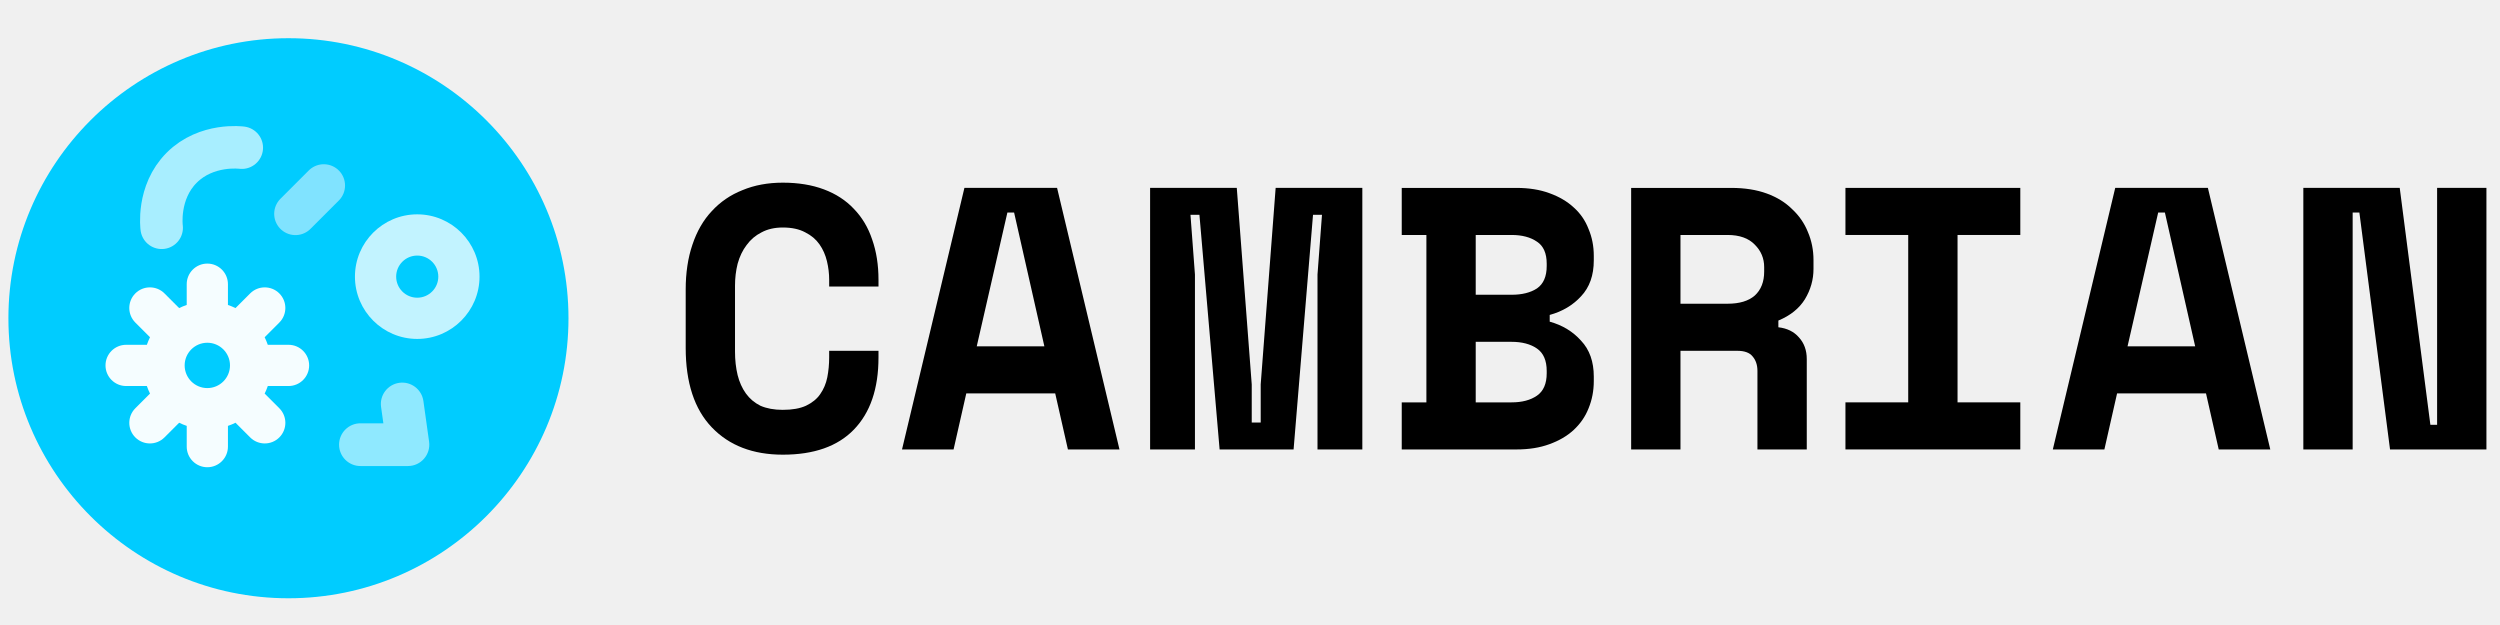
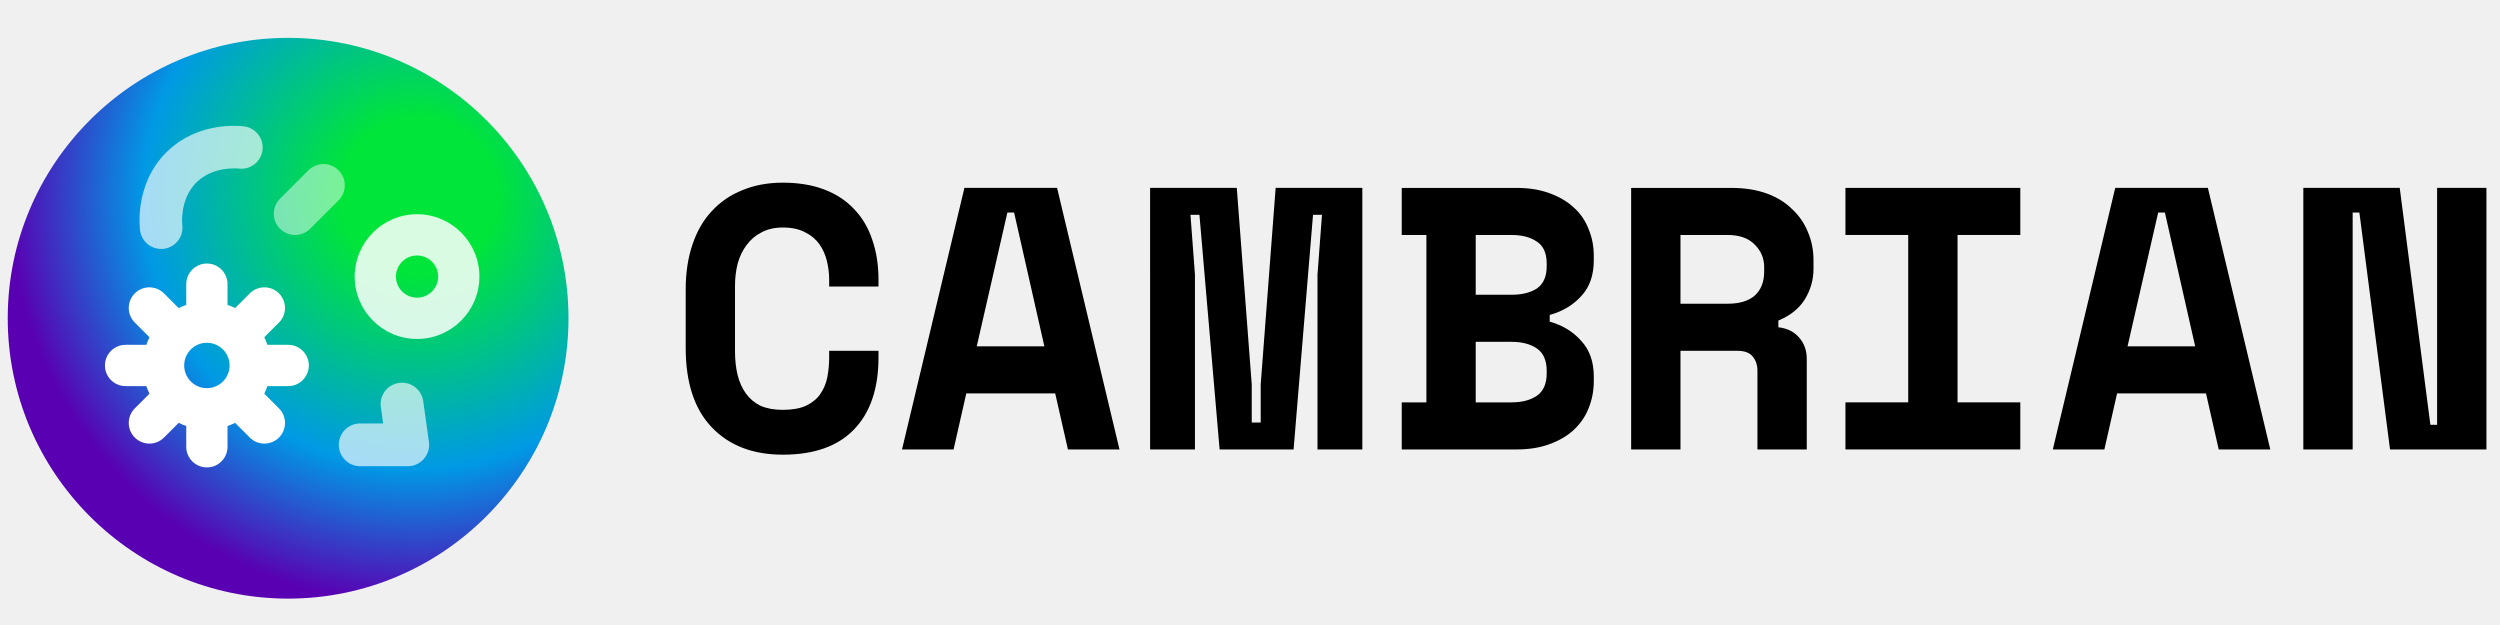
- <svg xmlns="http://www.w3.org/2000/svg" width="1000" height="250" viewBox="0 0 264.583 66.146" version="1.1" id="svg5" xml:space="preserve">
+ <svg xmlns="http://www.w3.org/2000/svg" xmlns:xlink="http://www.w3.org/1999/xlink" width="1000" height="250" viewBox="0 0 264.583 66.146" version="1.1" id="svg5" xml:space="preserve">
  <defs id="defs2">
+     <radialGradient id="radialGradient269" cx="77.121" cy="66.694" r="76.184" gradientTransform="rotate(-3.714,-608.323,2.714)" gradientUnits="userSpaceOnUse">
+       <stop offset="0.189" stop-color="#ce93d8" id="stop267" style="stop-color:#00e539;stop-opacity:1;" />
+       <stop offset="0.669" stop-color="#ce93d8" id="stop268" style="stop-color:#0099e5;stop-opacity:1;" />
+       <stop offset="1" stop-color="#ab47bc" id="stop269" style="stop-color:#5900b2;stop-opacity:1;" />
+     </radialGradient>
    <style id="style6568">.cls-1{fill:none;}.cls-2{clip-path:url(#clip-path);}</style>
    <style id="style6568-5">.cls-1{fill:none;}.cls-2{clip-path:url(#clip-path);}</style>
    <style id="style6568-9">.cls-1{fill:none;}.cls-2{clip-path:url(#clip-path);}</style>
    <style id="style22571">.cls-1{fill:#84d0f7;}.cls-2{fill:#aa392d;}.cls-3{fill:#7c211a;}.cls-4{fill:#e59973;}.cls-5{fill:#2d2d2d;}.cls-6{opacity:0.2;}.cls-7{opacity:0.3;}</style>
    <style id="style23309">
      .cls-1 {
        fill: none;
      }
    </style>
    <style id="style6568-7">.cls-1{fill:none;}.cls-2{clip-path:url(#clip-path);}</style>
    <style id="style6568-5-5">.cls-1{fill:none;}.cls-2{clip-path:url(#clip-path);}</style>
    <style id="style6568-9-3">.cls-1{fill:none;}.cls-2{clip-path:url(#clip-path);}</style>
    <style id="style22571-5">.cls-1{fill:#84d0f7;}.cls-2{fill:#aa392d;}.cls-3{fill:#7c211a;}.cls-4{fill:#e59973;}.cls-5{fill:#2d2d2d;}.cls-6{opacity:0.2;}.cls-7{opacity:0.3;}</style>
    <style id="style23309-6">
      .cls-1 {
        fill: none;
      }
    </style>
    <style id="style1-9">
      .cls-1 {
        fill: none;
      }
    </style>
    <style id="style1-8">.cls-1{fill:none;stroke:#020202;stroke-miterlimit:10;stroke-width:1.83px;}</style>
+     <radialGradient xlink:href="#radialGradient269" id="radialGradient70" cx="-900.037" cy="11331.435" fx="-900.037" fy="11331.435" r="192.017" gradientTransform="matrix(1.442056,-0.265134,0.2636464,1.433965,-2579.511,-5165.878)" gradientUnits="userSpaceOnUse" />
+     <radialGradient xlink:href="#radialGradient269" id="radialGradient229" gradientUnits="userSpaceOnUse" gradientTransform="matrix(1.442056,-0.265134,0.2636464,1.433965,-494.243,-5185.942)" cx="-900.037" cy="11331.435" fx="-900.037" fy="11331.435" r="192.017" />
  </defs>
  <g id="layer1" transform="translate(-1289.853,-1054.256)">
    <g id="g241" transform="matrix(0.3733826,0,0,0.3733826,169.4065,-936.3362)">
-       <path style="fill:#00ccff;fill-opacity:1;stroke-width:0.31" d="m 3082.558,5342.068 c -43.767,0 -79.375,35.607 -79.375,79.375 0,43.767 35.608,79.375 79.375,79.375 43.768,0 79.375,-35.608 79.375,-79.375 0,-43.768 -35.607,-79.375 -79.375,-79.375 z" id="path163" />
-       <path d="m 3069.333,5373.099 c 0,0 -9.979,-1.376 -17.032,5.677 -7.053,7.053 -5.677,17.032 -5.677,17.032" stroke="#1c274c" stroke-width="12.043" stroke-linecap="round" id="path165" style="fill:none;stroke:#a8eeff;stroke-opacity:1" />
-       <path d="m 3084.54,5391.852 8.034,-8.034" stroke="#1c274c" stroke-width="12.051" stroke-linecap="round" id="path166" style="fill:none;fill-opacity:1;stroke:#80e3ff;stroke-opacity:1" />
-       <path d="m 3082.581,5428.972 h -5.88 c -0.252,-0.737 -0.548,-1.454 -0.889,-2.145 l 4.159,-4.159 c 2.281,-2.281 2.281,-5.98 0,-8.262 -2.281,-2.281 -5.98,-2.281 -8.262,0 l -4.158,4.158 c -0.691,-0.341 -1.408,-0.637 -2.145,-0.889 v -5.88 c 0,-3.227 -2.616,-5.842 -5.842,-5.842 -3.227,0 -5.842,2.616 -5.842,5.842 v 5.88 c -0.737,0.252 -1.454,0.548 -2.145,0.889 l -4.158,-4.158 c -2.281,-2.281 -5.981,-2.281 -8.262,0 -2.281,2.281 -2.281,5.98 0,8.262 l 4.159,4.159 c -0.341,0.692 -0.637,1.408 -0.889,2.145 h -5.88 c -3.226,0 -5.842,2.616 -5.842,5.842 0,3.227 2.616,5.842 5.842,5.842 h 5.88 c 0.252,0.737 0.548,1.454 0.889,2.145 l -4.158,4.159 c -2.281,2.281 -2.281,5.98 0,8.262 2.282,2.281 5.981,2.281 8.262,0 l 4.159,-4.159 c 0.691,0.341 1.408,0.637 2.145,0.889 v 5.88 c 0,3.227 2.616,5.842 5.842,5.842 3.226,0 5.842,-2.616 5.842,-5.842 v -5.88 c 0.737,-0.252 1.454,-0.548 2.145,-0.889 l 4.159,4.159 c 2.281,2.281 5.98,2.281 8.262,0 2.281,-2.281 2.281,-5.98 0,-8.262 l -4.159,-4.159 c 0.341,-0.692 0.637,-1.408 0.889,-2.145 h 5.88 c 3.227,0 5.842,-2.616 5.842,-5.842 0,-3.226 -2.616,-5.842 -5.842,-5.842 z m -23.018,12.268 c -3.543,0 -6.426,-2.883 -6.426,-6.426 0,-3.543 2.883,-6.426 6.426,-6.426 3.543,0 6.426,2.883 6.426,6.426 0,3.543 -2.883,6.426 -6.426,6.426 z" id="path167" style="fill:#f5fdff;fill-opacity:1;stroke-width:0.31" />
-       <path d="m 3119.062,5391.995 c -9.736,0 -17.656,7.921 -17.656,17.656 0,9.736 7.92,17.656 17.656,17.656 9.736,0 17.656,-7.92 17.656,-17.656 0,-9.736 -7.92,-17.656 -17.656,-17.656 z m 0,23.628 c -3.293,0 -5.972,-2.679 -5.972,-5.972 0,-3.293 2.679,-5.972 5.972,-5.972 3.293,0 5.972,2.679 5.972,5.972 0,3.293 -2.679,5.972 -5.972,5.972 z" id="path168" style="fill:#c2f3ff;fill-opacity:1;stroke-width:0.31" />
-       <path d="m 3120.809,5444.908 c -0.464,-3.313 -3.528,-5.624 -6.839,-5.159 -3.313,0.464 -5.622,3.526 -5.159,6.839 l 0.649,4.635 h -6.496 c -3.345,0 -6.057,2.712 -6.057,6.057 0,3.345 2.712,6.057 6.057,6.057 h 13.461 c 3.68,0 6.508,-3.259 5.999,-6.898 z" id="path169" style="fill:#8fe9ff;fill-opacity:1;stroke-width:0.321" />
+       <g id="g32-3" transform="matrix(0.4138741,0,0,0.4138741,3487.765,700.9366)">
+         <path style="fill:url(#radialGradient70);fill-opacity:1;stroke-width:0.75" d="m -979.29,11213.64 c -105.878,0 -192.017,86.139 -192.017,192.017 0,105.879 86.138,192.017 192.017,192.017 105.879,0 192.017,-86.138 192.017,-192.017 0,-105.878 -86.138,-192.017 -192.017,-192.017 z" id="path163-7-2-1" />
+         <path style="baseline-shift:baseline;display:inline;overflow:visible;opacity:1;vector-effect:none;fill:#ffffff;fill-opacity:0.65;stroke-linecap:round;enable-background:accumulate;stop-color:#000000;stop-opacity:1" d="m -1014.475,11273.891 c -9.751,-0.271 -31.37,1.305 -48.312,18.248 -22.59,22.59 -17.863,53.494 -17.863,53.494 a 14.567,14.567 0 0 0 16.42,12.439 14.567,14.567 0 0 0 12.441,-16.42 c 0,0 -1.932,-17.376 9.604,-28.912 11.535,-11.535 28.912,-9.603 28.912,-9.603 a 14.567,14.567 0 0 0 16.422,-12.442 14.567,14.567 0 0 0 -12.441,-16.42 c 0,0 -1.931,-0.294 -5.182,-0.384 z" id="path165-6-2-9" />
+         <path style="baseline-shift:baseline;display:inline;overflow:visible;opacity:1;vector-effect:none;fill:#ffffff;fill-opacity:0.48;stroke-linecap:round;enable-background:accumulate;stop-color:#000000;stop-opacity:1" d="m -958.834,11300.559 a 14.576,14.576 0 0 0 -6.533,3.773 l -19.436,19.434 a 14.576,14.576 0 0 0 0,20.615 14.576,14.576 0 0 0 20.615,0 l 19.434,-19.436 a 14.576,14.576 0 0 0 0,-20.615 14.576,14.576 0 0 0 -14.08,-3.771 z" id="path166-0-8-4" />
+         <path d="m -979.235,11423.87 h -14.224 c -0.61,-1.784 -1.325,-3.517 -2.151,-5.189 l 10.06,-10.06 c 5.519,-5.518 5.519,-14.467 0,-19.986 -5.518,-5.518 -14.467,-5.518 -19.986,0 l -10.058,10.059 c -1.673,-0.825 -3.406,-1.542 -5.19,-2.151 v -14.225 c 0,-7.805 -6.328,-14.132 -14.133,-14.132 -7.805,0 -14.133,6.327 -14.133,14.132 v 14.225 c -1.784,0.609 -3.517,1.325 -5.19,2.151 l -10.058,-10.059 c -5.518,-5.518 -14.467,-5.518 -19.986,0 -5.519,5.519 -5.519,14.468 0,19.986 l 10.06,10.06 c -0.825,1.673 -1.541,3.406 -2.151,5.189 h -14.225 c -7.805,0 -14.133,6.327 -14.133,14.132 0,7.806 6.328,14.133 14.133,14.133 h 14.224 c 0.61,1.784 1.325,3.517 2.151,5.19 l -10.058,10.06 c -5.519,5.518 -5.519,14.467 0,19.986 5.521,5.519 14.467,5.519 19.986,0 l 10.06,-10.06 c 1.673,0.825 3.405,1.542 5.188,2.151 v 14.225 c 0,7.805 6.328,14.132 14.133,14.132 7.805,0 14.133,-6.327 14.133,-14.132 v -14.225 c 1.784,-0.609 3.516,-1.325 5.188,-2.151 l 10.06,10.06 c 5.519,5.519 14.467,5.519 19.986,0 5.519,-5.518 5.519,-14.467 0,-19.986 l -10.06,-10.06 c 0.825,-1.673 1.541,-3.406 2.151,-5.19 h 14.224 c 7.805,0 14.133,-6.327 14.133,-14.133 0,-7.805 -6.327,-14.132 -14.133,-14.132 z m -55.683,29.678 c -8.572,0 -15.546,-6.974 -15.546,-15.546 0,-8.571 6.974,-15.545 15.546,-15.545 8.572,0 15.546,6.974 15.546,15.545 0,8.572 -6.974,15.546 -15.546,15.546 z" id="path167-9-9-7" style="fill:#ffffff;fill-opacity:1;stroke-width:0.75" />
+         <path d="m -890.981,11334.42 c -23.551,0 -42.712,19.161 -42.712,42.712 0,23.552 19.161,42.712 42.712,42.712 23.551,0 42.713,-19.16 42.713,-42.712 0,-23.551 -19.161,-42.712 -42.713,-42.712 z m 0,57.159 c -7.966,0 -14.446,-6.481 -14.446,-14.447 0,-7.965 6.481,-14.447 14.446,-14.447 7.966,0 14.447,6.482 14.447,14.447 0,7.966 -6.481,14.447 -14.447,14.447 z" id="path168-7-7-8" style="fill:#ffffff;fill-opacity:0.848;stroke-width:0.75" />
+         <path d="m -886.757,11462.422 c -1.122,-8.014 -8.534,-13.604 -16.545,-12.479 -8.014,1.123 -13.601,8.529 -12.479,16.545 l 1.57,11.213 h -15.714 c -8.093,0 -14.654,6.561 -14.654,14.654 0,8.092 6.561,14.653 14.654,14.653 h 32.564 c 8.903,0 15.745,-7.883 14.512,-16.686 z" id="path169-5-36-4" style="fill:#ffffff;fill-opacity:0.65;stroke-width:0.778" />
+         <path style="baseline-shift:baseline;display:inline;overflow:visible;opacity:1;vector-effect:none;fill:#ffffff;fill-opacity:0.65;stroke-linecap:round;enable-background:accumulate;stop-color:#000000;stop-opacity:1" d="m 1066.687,11242.457 c -9.751,-0.271 -31.37,1.305 -48.312,18.248 -22.59,22.59 -17.863,53.494 -17.863,53.494 a 14.567,14.567 0 0 0 16.42,12.439 14.567,14.567 0 0 0 12.441,-16.42 c 0,0 -1.932,-17.376 9.604,-28.912 11.535,-11.535 28.912,-9.603 28.912,-9.603 a 14.567,14.567 0 0 0 16.422,-12.442 14.567,14.567 0 0 0 -12.441,-16.42 c 0,0 -1.931,-0.294 -5.182,-0.384 z" id="path77" />
+         <path style="baseline-shift:baseline;display:inline;overflow:visible;opacity:1;vector-effect:none;fill:#ffffff;fill-opacity:0.48;stroke-linecap:round;enable-background:accumulate;stop-color:#000000;stop-opacity:1" d="m 1122.328,11269.125 a 14.576,14.576 0 0 0 -6.533,3.773 l -19.436,19.434 a 14.576,14.576 0 0 0 0,20.615 14.576,14.576 0 0 0 20.615,0 l 19.434,-19.436 a 14.576,14.576 0 0 0 0,-20.615 14.576,14.576 0 0 0 -14.08,-3.771 z" id="path78" />
+         <path d="m 1101.927,11392.436 h -14.224 c -0.61,-1.784 -1.325,-3.517 -2.151,-5.189 l 10.06,-10.06 c 5.519,-5.518 5.519,-14.467 0,-19.986 -5.518,-5.518 -14.467,-5.518 -19.986,0 l -10.058,10.059 c -1.673,-0.825 -3.406,-1.542 -5.19,-2.151 v -14.225 c 0,-7.805 -6.328,-14.132 -14.133,-14.132 -7.805,0 -14.133,6.327 -14.133,14.132 v 14.225 c -1.784,0.609 -3.517,1.325 -5.19,2.151 l -10.058,-10.059 c -5.518,-5.518 -14.467,-5.518 -19.986,0 -5.519,5.519 -5.519,14.468 0,19.986 l 10.06,10.06 c -0.825,1.673 -1.541,3.406 -2.151,5.189 h -14.225 c -7.805,0 -14.133,6.327 -14.133,14.132 0,7.806 6.328,14.133 14.133,14.133 h 14.224 c 0.61,1.784 1.325,3.517 2.151,5.19 l -10.058,10.06 c -5.519,5.518 -5.519,14.467 0,19.986 5.521,5.519 14.467,5.519 19.986,0 l 10.06,-10.06 c 1.673,0.825 3.405,1.542 5.188,2.151 v 14.225 c 0,7.805 6.328,14.132 14.133,14.132 7.805,0 14.133,-6.327 14.133,-14.132 v -14.225 c 1.784,-0.609 3.516,-1.325 5.188,-2.151 l 10.06,10.06 c 5.519,5.519 14.467,5.519 19.986,0 5.519,-5.518 5.519,-14.467 0,-19.986 l -10.06,-10.06 c 0.825,-1.673 1.541,-3.406 2.151,-5.19 h 14.224 c 7.805,0 14.133,-6.327 14.133,-14.133 0,-7.805 -6.327,-14.132 -14.133,-14.132 z m -55.683,29.678 c -8.572,0 -15.546,-6.974 -15.546,-15.546 0,-8.571 6.974,-15.545 15.546,-15.545 8.572,0 15.546,6.974 15.546,15.545 0,8.572 -6.974,15.546 -15.546,15.546 z" id="path79" style="fill:#ffffff;fill-opacity:1;stroke-width:0.75" />
+         <path d="m 1190.181,11302.986 c -23.551,0 -42.712,19.161 -42.712,42.712 0,23.552 19.16,42.712 42.712,42.712 23.551,0 42.712,-19.16 42.712,-42.712 0,-23.551 -19.16,-42.712 -42.712,-42.712 z m 0,57.159 c -7.966,0 -14.446,-6.481 -14.446,-14.447 0,-7.965 6.481,-14.447 14.446,-14.447 7.966,0 14.447,6.482 14.447,14.447 0,7.966 -6.481,14.447 -14.447,14.447 z" id="path80" style="fill:#ffffff;fill-opacity:0.848;stroke-width:0.75" />
+         <path d="m 1194.405,11430.988 c -1.122,-8.014 -8.534,-13.604 -16.545,-12.479 -8.014,1.123 -13.601,8.529 -12.479,16.545 l 1.57,11.213 h -15.714 c -8.093,0 -14.654,6.561 -14.654,14.654 0,8.092 6.561,14.653 14.654,14.653 h 32.564 c 8.903,0 15.745,-7.883 14.512,-16.686 z" id="path81" style="fill:#ffffff;fill-opacity:0.65;stroke-width:0.778" />
+         <path style="fill:url(#radialGradient229);fill-opacity:1;stroke-width:0.75" d="m 1105.978,11193.576 c -105.879,0 -192.017,86.139 -192.017,192.017 0,105.879 86.138,192.017 192.017,192.017 105.879,0 192.017,-86.138 192.017,-192.017 0,-105.878 -86.138,-192.017 -192.017,-192.017 z" id="path216" />
+         <path style="baseline-shift:baseline;display:inline;overflow:visible;opacity:1;vector-effect:none;fill:#ffffff;fill-opacity:0.65;stroke-linecap:round;enable-background:accumulate;stop-color:#000000;stop-opacity:1" d="m 1070.794,11253.827 c -9.751,-0.271 -31.37,1.305 -48.312,18.248 -22.59,22.59 -17.863,53.494 -17.863,53.494 a 14.567,14.567 0 0 0 16.42,12.439 14.567,14.567 0 0 0 12.441,-16.42 c 0,0 -1.932,-17.376 9.604,-28.912 11.535,-11.535 28.912,-9.603 28.912,-9.603 a 14.567,14.567 0 0 0 16.422,-12.442 14.567,14.567 0 0 0 -12.441,-16.42 c 0,0 -1.931,-0.294 -5.182,-0.384 z" id="path217" />
+         <path style="baseline-shift:baseline;display:inline;overflow:visible;opacity:1;vector-effect:none;fill:#ffffff;fill-opacity:0.48;stroke-linecap:round;enable-background:accumulate;stop-color:#000000;stop-opacity:1" d="m 1126.434,11280.495 a 14.576,14.576 0 0 0 -6.533,3.773 l -19.436,19.434 a 14.576,14.576 0 0 0 0,20.615 14.576,14.576 0 0 0 20.615,0 l 19.434,-19.436 a 14.576,14.576 0 0 0 0,-20.615 14.576,14.576 0 0 0 -14.08,-3.771 z" id="path218" />
+         <path d="m 1106.034,11403.806 h -14.224 c -0.61,-1.784 -1.325,-3.517 -2.151,-5.189 l 10.06,-10.06 c 5.519,-5.518 5.519,-14.467 0,-19.986 -5.518,-5.518 -14.467,-5.518 -19.986,0 l -10.058,10.059 c -1.673,-0.825 -3.406,-1.542 -5.19,-2.151 v -14.225 c 0,-7.805 -6.328,-14.132 -14.133,-14.132 -7.805,0 -14.133,6.327 -14.133,14.132 v 14.225 c -1.784,0.609 -3.517,1.325 -5.19,2.151 l -10.058,-10.059 c -5.518,-5.518 -14.467,-5.518 -19.986,0 -5.519,5.519 -5.519,14.468 0,19.986 l 10.06,10.06 c -0.825,1.673 -1.541,3.406 -2.151,5.189 h -14.225 c -7.805,0 -14.133,6.327 -14.133,14.132 0,7.806 6.328,14.133 14.133,14.133 h 14.224 c 0.61,1.784 1.325,3.517 2.151,5.19 l -10.058,10.06 c -5.519,5.518 -5.519,14.467 0,19.986 5.521,5.519 14.467,5.519 19.986,0 l 10.06,-10.06 c 1.673,0.825 3.405,1.542 5.188,2.151 v 14.225 c 0,7.805 6.328,14.132 14.133,14.132 7.805,0 14.133,-6.327 14.133,-14.132 v -14.225 c 1.784,-0.609 3.516,-1.325 5.188,-2.151 l 10.06,10.06 c 5.519,5.519 14.467,5.519 19.986,0 5.519,-5.518 5.519,-14.467 0,-19.986 l -10.06,-10.06 c 0.825,-1.673 1.541,-3.406 2.151,-5.19 h 14.224 c 7.805,0 14.133,-6.327 14.133,-14.133 0,-7.805 -6.327,-14.132 -14.133,-14.132 z m -55.683,29.678 c -8.572,0 -15.546,-6.974 -15.546,-15.546 0,-8.571 6.974,-15.545 15.546,-15.545 8.572,0 15.546,6.974 15.546,15.545 0,8.572 -6.974,15.546 -15.546,15.546 z" id="path219" style="fill:#ffffff;fill-opacity:1;stroke-width:0.75" />
+         <path d="m 1194.287,11314.356 c -23.551,0 -42.712,19.161 -42.712,42.712 0,23.552 19.16,42.712 42.712,42.712 23.551,0 42.712,-19.16 42.712,-42.712 0,-23.551 -19.16,-42.712 -42.712,-42.712 z m 0,57.159 c -7.966,0 -14.446,-6.481 -14.446,-14.447 0,-7.965 6.481,-14.447 14.446,-14.447 7.966,0 14.447,6.482 14.447,14.447 0,7.966 -6.481,14.447 -14.447,14.447 z" id="path220" style="fill:#ffffff;fill-opacity:0.848;stroke-width:0.75" />
+         <path d="m 1198.512,11442.358 c -1.122,-8.014 -8.534,-13.604 -16.545,-12.479 -8.014,1.123 -13.601,8.529 -12.479,16.545 l 1.57,11.213 h -15.714 c -8.093,0 -14.654,6.561 -14.654,14.654 0,8.092 6.561,14.653 14.654,14.653 h 32.564 c 8.903,0 15.745,-7.883 14.512,-16.686 z" id="path221" style="fill:#ffffff;fill-opacity:0.65;stroke-width:0.778" />
+       </g>
+       <g id="g242-7-5" transform="matrix(1.001207,0,0,1.001207,882.439,158.1183)">
+         <g style="fill:#00ccff;fill-opacity:1" id="g63-6-9-6" transform="matrix(0.3100586,0,0,0.3100586,2820.534,5574.662)">
+           <g id="g62-4-3-9" style="fill:#00ccff;fill-opacity:1">
+             <g id="g61-1-5-3" style="fill:#00ccff;fill-opacity:1">
+               <g id="g60-2-7-7" style="fill:#00ccff;fill-opacity:1" transform="translate(-157.3333,208)">
+ 			
+ 			
+ 			
+ 			
+ 			
+ 		</g>
+             </g>
+           </g>
+         </g>
+       </g>
    </g>
    <g id="text291-4" style="font-weight:800;font-size:39.544px;font-family:'Geist Mono';-inkscape-font-specification:'Geist Mono Ultra-Bold';letter-spacing:0px;stroke-width:0.337" aria-label="CAMBRIAN">
      <path style="font-weight:bold;font-family:'Space Mono';-inkscape-font-specification:'Space Mono Bold'" d="m 1372.702,1097.631 q 1.503,0 2.452,-0.435 0.989,-0.474 1.503,-1.226 0.554,-0.791 0.751,-1.779 0.198,-1.028 0.198,-2.096 v -0.712 h 5.22 v 0.712 q 0,4.943 -2.61,7.632 -2.57,2.649 -7.513,2.649 -4.745,0 -7.513,-2.887 -2.768,-2.887 -2.768,-8.423 v -6.169 q 0,-2.649 0.712,-4.745 0.712,-2.135 2.056,-3.559 1.345,-1.463 3.243,-2.214 1.898,-0.791 4.271,-0.791 2.452,0 4.35,0.712 1.898,0.712 3.163,2.056 1.305,1.345 1.938,3.243 0.672,1.898 0.672,4.271 v 0.712 h -5.22 v -0.712 q 0,-0.989 -0.237,-1.977 -0.237,-0.989 -0.791,-1.78 -0.554,-0.791 -1.503,-1.265 -0.949,-0.514 -2.373,-0.514 -1.305,0 -2.254,0.514 -0.949,0.474 -1.582,1.345 -0.633,0.83 -0.949,1.977 -0.277,1.107 -0.277,2.333 v 6.96 q 0,1.345 0.277,2.491 0.277,1.107 0.87,1.938 0.593,0.83 1.542,1.305 0.989,0.435 2.373,0.435 z" id="path380" />
      <path style="font-weight:bold;font-family:'Space Mono';-inkscape-font-specification:'Space Mono Bold';letter-spacing:1.778px" d="m 1401.529,1095.891 h -9.411 l -1.345,5.931 h -5.457 l 6.604,-27.68 h 9.807 l 6.604,27.68 h -5.457 z m -8.304,-4.982 h 7.157 l -3.203,-14.157 h -0.712 z" id="path381" />
      <path style="font-weight:bold;font-family:'Space Mono';-inkscape-font-specification:'Space Mono Bold';letter-spacing:1.482px" d="m 1411.572,1074.142 h 9.174 l 1.582,20.8 v 4.034 h 0.949 v -4.034 l 1.582,-20.8 h 9.174 v 27.68 h -4.745 v -18.506 l 0.475,-6.327 h -0.949 l -2.056,24.833 h -7.83 l -2.135,-24.833 h -0.949 l 0.474,6.327 v 18.506 h -4.745 z" id="path382" />
      <path style="font-weight:bold;font-family:'Space Mono';-inkscape-font-specification:'Space Mono Bold';letter-spacing:-0.988px" d="m 1438.203,1096.84 h 2.61 v -17.715 h -2.61 v -4.982 h 12.14 q 1.977,0 3.48,0.554 1.542,0.554 2.57,1.503 1.068,0.949 1.582,2.293 0.554,1.305 0.554,2.847 v 0.474 q 0,2.373 -1.344,3.796 -1.305,1.423 -3.322,1.977 v 0.712 q 2.017,0.554 3.322,2.017 1.344,1.424 1.344,3.796 v 0.474 q 0,1.542 -0.554,2.887 -0.514,1.305 -1.582,2.293 -1.028,0.949 -2.57,1.503 -1.503,0.554 -3.48,0.554 h -12.14 z m 7.83,0 h 3.796 q 1.661,0 2.689,-0.712 1.028,-0.712 1.028,-2.373 v -0.237 q 0,-1.661 -1.028,-2.373 -1.028,-0.712 -2.689,-0.712 h -3.796 z m 0,-11.389 h 3.796 q 1.661,0 2.689,-0.672 1.028,-0.712 1.028,-2.373 v -0.237 q 0,-1.661 -1.028,-2.333 -1.028,-0.712 -2.689,-0.712 h -3.796 z" id="path383" />
      <path style="font-weight:bold;font-family:'Space Mono';-inkscape-font-specification:'Space Mono Bold';letter-spacing:-1.482px" d="m 1481.069,1101.822 h -5.22 v -8.304 q 0,-0.949 -0.514,-1.542 -0.474,-0.593 -1.621,-0.593 h -6.011 v 10.44 h -5.22 v -27.68 h 10.598 q 2.135,0 3.757,0.593 1.621,0.593 2.689,1.661 1.107,1.028 1.661,2.412 0.593,1.384 0.593,2.966 v 0.949 q 0,1.7 -0.909,3.203 -0.909,1.463 -2.808,2.254 v 0.712 q 1.384,0.158 2.175,1.068 0.83,0.909 0.83,2.294 z m -13.366,-15.422 h 4.982 q 1.898,0 2.887,-0.87 0.989,-0.909 0.989,-2.531 v -0.474 q 0,-1.384 -0.989,-2.373 -0.989,-1.028 -2.887,-1.028 h -4.982 z" id="path384" />
      <path style="font-weight:bold;font-family:'Space Mono';-inkscape-font-specification:'Space Mono Bold'" d="m 1485.163,1074.142 h 18.506 v 4.982 h -6.643 v 17.715 h 6.643 v 4.982 h -18.506 v -4.982 h 6.643 v -17.715 h -6.643 z" id="path385" />
      <path style="font-weight:bold;font-family:'Space Mono';-inkscape-font-specification:'Space Mono Bold';letter-spacing:0.494px" d="m 1523.322,1095.891 h -9.411 l -1.344,5.931 h -5.457 l 6.604,-27.68 h 9.807 l 6.604,27.68 h -5.457 z m -8.304,-4.982 h 7.157 l -3.203,-14.157 h -0.712 z" id="path386" />
      <path style="font-weight:bold;font-family:'Space Mono';-inkscape-font-specification:'Space Mono Bold'" d="m 1547.068,1099.213 h 0.712 v -25.071 h 5.22 v 27.68 h -10.202 l -3.243,-25.071 h -0.712 v 25.071 h -5.22 v -27.68 h 10.202 z" id="path387" />
    </g>
  </g>
  <style type="text/css" id="style1941">
	.st0{fill:none;stroke:#000000;stroke-width:2;stroke-linecap:round;stroke-linejoin:round;stroke-miterlimit:10;}
</style>
  <style type="text/css" id="style1941-0">
	.st0{fill:none;stroke:#000000;stroke-width:2;stroke-linecap:round;stroke-linejoin:round;stroke-miterlimit:10;}
</style>
  <style type="text/css" id="style1941-7">
	.st0{fill:none;stroke:#000000;stroke-width:2;stroke-linecap:round;stroke-linejoin:round;stroke-miterlimit:10;}
</style>
  <style type="text/css" id="style22485">
	.st0{fill:none;stroke:#6C3DB7;stroke-width:4;stroke-linecap:round;stroke-linejoin:round;stroke-miterlimit:10;}
	.st1{fill:none;stroke:#1F992A;stroke-width:4;stroke-linecap:round;stroke-linejoin:round;stroke-miterlimit:10;}
	.st2{fill:none;stroke:#6A83BA;stroke-width:4;stroke-linecap:round;stroke-linejoin:round;stroke-miterlimit:10;}
	.st3{fill:#8A8AFF;stroke:#8A8AFF;stroke-width:2;stroke-linecap:round;stroke-linejoin:round;stroke-miterlimit:10;}
	.st4{fill:#6C3DB7;stroke:#6C3DB7;stroke-width:2;stroke-linecap:round;stroke-linejoin:round;stroke-miterlimit:10;}
	.st5{fill:#A576FF;stroke:#A576FF;stroke-width:2;stroke-linecap:round;stroke-linejoin:round;stroke-miterlimit:10;}
	.st6{fill:#F2BB41;stroke:#F2BB41;stroke-width:2;stroke-linecap:round;stroke-linejoin:round;stroke-miterlimit:10;}
	.st7{fill:#E08838;stroke:#E08838;stroke-width:2;stroke-linecap:round;stroke-linejoin:round;stroke-miterlimit:10;}
	.st8{fill:#1F992A;stroke:#1F992A;stroke-width:2;stroke-linecap:round;stroke-linejoin:round;stroke-miterlimit:10;}
	.st9{fill:#5EC11E;stroke:#5EC11E;stroke-width:2;stroke-linecap:round;stroke-linejoin:round;stroke-miterlimit:10;}
	.st10{fill:#E3FAFF;stroke:#E3FAFF;stroke-width:2;stroke-linecap:round;stroke-linejoin:round;stroke-miterlimit:10;}
	.st11{fill:#FF5093;stroke:#FF5093;stroke-width:2;stroke-linecap:round;stroke-linejoin:round;stroke-miterlimit:10;}
	.st12{fill:#B7257F;stroke:#B7257F;stroke-width:2;stroke-linecap:round;stroke-linejoin:round;stroke-miterlimit:10;}
	.st13{fill:#5189E5;stroke:#5189E5;stroke-width:2;stroke-linecap:round;stroke-linejoin:round;stroke-miterlimit:10;}
	.st14{fill:#6EBAFF;stroke:#6EBAFF;stroke-width:2;stroke-linecap:round;stroke-linejoin:round;stroke-miterlimit:10;}
	.st15{fill:#EDD977;stroke:#EDD977;stroke-width:2;stroke-linecap:round;stroke-linejoin:round;stroke-miterlimit:10;}
	.st16{fill:#8C43FF;stroke:#8C43FF;stroke-width:2;stroke-linecap:round;stroke-linejoin:round;stroke-miterlimit:10;}
	.st17{fill:#5252BA;stroke:#5252BA;stroke-width:2;stroke-linecap:round;stroke-linejoin:round;stroke-miterlimit:10;}
	.st18{fill:none;stroke:#E3FAFF;stroke-width:4;stroke-linecap:round;stroke-linejoin:round;stroke-miterlimit:10;}
	.st19{fill:#354C75;stroke:#354C75;stroke-width:2;stroke-linecap:round;stroke-linejoin:round;stroke-miterlimit:10;}
</style>
  <style type="text/css" id="style23106">
	.st0{fill:none;stroke:#000000;stroke-width:2;stroke-linecap:round;stroke-linejoin:round;stroke-miterlimit:10;}
	.st1{fill:none;stroke:#000000;stroke-width:2;stroke-linejoin:round;stroke-miterlimit:10;}
</style>
  <style type="text/css" id="style1941-1">
	.st0{fill:none;stroke:#000000;stroke-width:2;stroke-linecap:round;stroke-linejoin:round;stroke-miterlimit:10;}
</style>
  <style type="text/css" id="style1941-0-8">
	.st0{fill:none;stroke:#000000;stroke-width:2;stroke-linecap:round;stroke-linejoin:round;stroke-miterlimit:10;}
</style>
  <style type="text/css" id="style1941-7-7">
	.st0{fill:none;stroke:#000000;stroke-width:2;stroke-linecap:round;stroke-linejoin:round;stroke-miterlimit:10;}
</style>
  <style type="text/css" id="style22485-9">
	.st0{fill:none;stroke:#6C3DB7;stroke-width:4;stroke-linecap:round;stroke-linejoin:round;stroke-miterlimit:10;}
	.st1{fill:none;stroke:#1F992A;stroke-width:4;stroke-linecap:round;stroke-linejoin:round;stroke-miterlimit:10;}
	.st2{fill:none;stroke:#6A83BA;stroke-width:4;stroke-linecap:round;stroke-linejoin:round;stroke-miterlimit:10;}
	.st3{fill:#8A8AFF;stroke:#8A8AFF;stroke-width:2;stroke-linecap:round;stroke-linejoin:round;stroke-miterlimit:10;}
	.st4{fill:#6C3DB7;stroke:#6C3DB7;stroke-width:2;stroke-linecap:round;stroke-linejoin:round;stroke-miterlimit:10;}
	.st5{fill:#A576FF;stroke:#A576FF;stroke-width:2;stroke-linecap:round;stroke-linejoin:round;stroke-miterlimit:10;}
	.st6{fill:#F2BB41;stroke:#F2BB41;stroke-width:2;stroke-linecap:round;stroke-linejoin:round;stroke-miterlimit:10;}
	.st7{fill:#E08838;stroke:#E08838;stroke-width:2;stroke-linecap:round;stroke-linejoin:round;stroke-miterlimit:10;}
	.st8{fill:#1F992A;stroke:#1F992A;stroke-width:2;stroke-linecap:round;stroke-linejoin:round;stroke-miterlimit:10;}
	.st9{fill:#5EC11E;stroke:#5EC11E;stroke-width:2;stroke-linecap:round;stroke-linejoin:round;stroke-miterlimit:10;}
	.st10{fill:#E3FAFF;stroke:#E3FAFF;stroke-width:2;stroke-linecap:round;stroke-linejoin:round;stroke-miterlimit:10;}
	.st11{fill:#FF5093;stroke:#FF5093;stroke-width:2;stroke-linecap:round;stroke-linejoin:round;stroke-miterlimit:10;}
	.st12{fill:#B7257F;stroke:#B7257F;stroke-width:2;stroke-linecap:round;stroke-linejoin:round;stroke-miterlimit:10;}
	.st13{fill:#5189E5;stroke:#5189E5;stroke-width:2;stroke-linecap:round;stroke-linejoin:round;stroke-miterlimit:10;}
	.st14{fill:#6EBAFF;stroke:#6EBAFF;stroke-width:2;stroke-linecap:round;stroke-linejoin:round;stroke-miterlimit:10;}
	.st15{fill:#EDD977;stroke:#EDD977;stroke-width:2;stroke-linecap:round;stroke-linejoin:round;stroke-miterlimit:10;}
	.st16{fill:#8C43FF;stroke:#8C43FF;stroke-width:2;stroke-linecap:round;stroke-linejoin:round;stroke-miterlimit:10;}
	.st17{fill:#5252BA;stroke:#5252BA;stroke-width:2;stroke-linecap:round;stroke-linejoin:round;stroke-miterlimit:10;}
	.st18{fill:none;stroke:#E3FAFF;stroke-width:4;stroke-linecap:round;stroke-linejoin:round;stroke-miterlimit:10;}
	.st19{fill:#354C75;stroke:#354C75;stroke-width:2;stroke-linecap:round;stroke-linejoin:round;stroke-miterlimit:10;}
</style>
  <style type="text/css" id="style23106-2">
	.st0{fill:none;stroke:#000000;stroke-width:2;stroke-linecap:round;stroke-linejoin:round;stroke-miterlimit:10;}
	.st1{fill:none;stroke:#000000;stroke-width:2;stroke-linejoin:round;stroke-miterlimit:10;}
</style>
  <style type="text/css" id="style4736">

	.st0{fill:#D1D1D1;}
	.st1{fill:#454545;}

</style>
  <style type="text/css" id="style1">
	.st0{fill:none;stroke:#000000;stroke-width:2;stroke-linecap:round;stroke-linejoin:round;stroke-miterlimit:10;}
</style>
  <style type="text/css" id="style1-4">
	.linesandangles_een{fill:#111918;}
</style>
  <style type="text/css" id="style1-2">
	.st0{fill:#000000;}
</style>
  <style type="text/css" id="style1-5">
	.st0{fill:#000000;}
</style>
  <style type="text/css" id="style1-1">
	.st0{fill:#000000;}
</style>
  <style type="text/css" id="style1-0">
	.st0{fill:#F26E91;}
	.st1{fill:#00A779;}
	.st2{fill:#C4FFC9;}
	.st3{fill:#AB630A;}
	.st4{fill:#C98C40;}
	.st5{fill:#15AA78;}
	.st6{fill:#FF9000;}
	.st7{fill:#FCEECF;}
	.st8{fill:#FFE940;}
	.st9{fill:#F0E3CE;}
	.st10{fill:#FFB5C5;}
	.st11{fill:#91EDFF;}
	.st12{fill:#7191F0;}
	.st13{fill:#363636;}
	.st14{fill:#565656;}
	.st15{fill:#F3DF4D;}
	.st16{fill:#CD4A77;}
	.st17{fill:#577AE6;}
	.st18{fill:#F4D100;}
</style>
  <style type="text/css" id="style1-56">
	.st0{fill:#000000;}
</style>
</svg>
